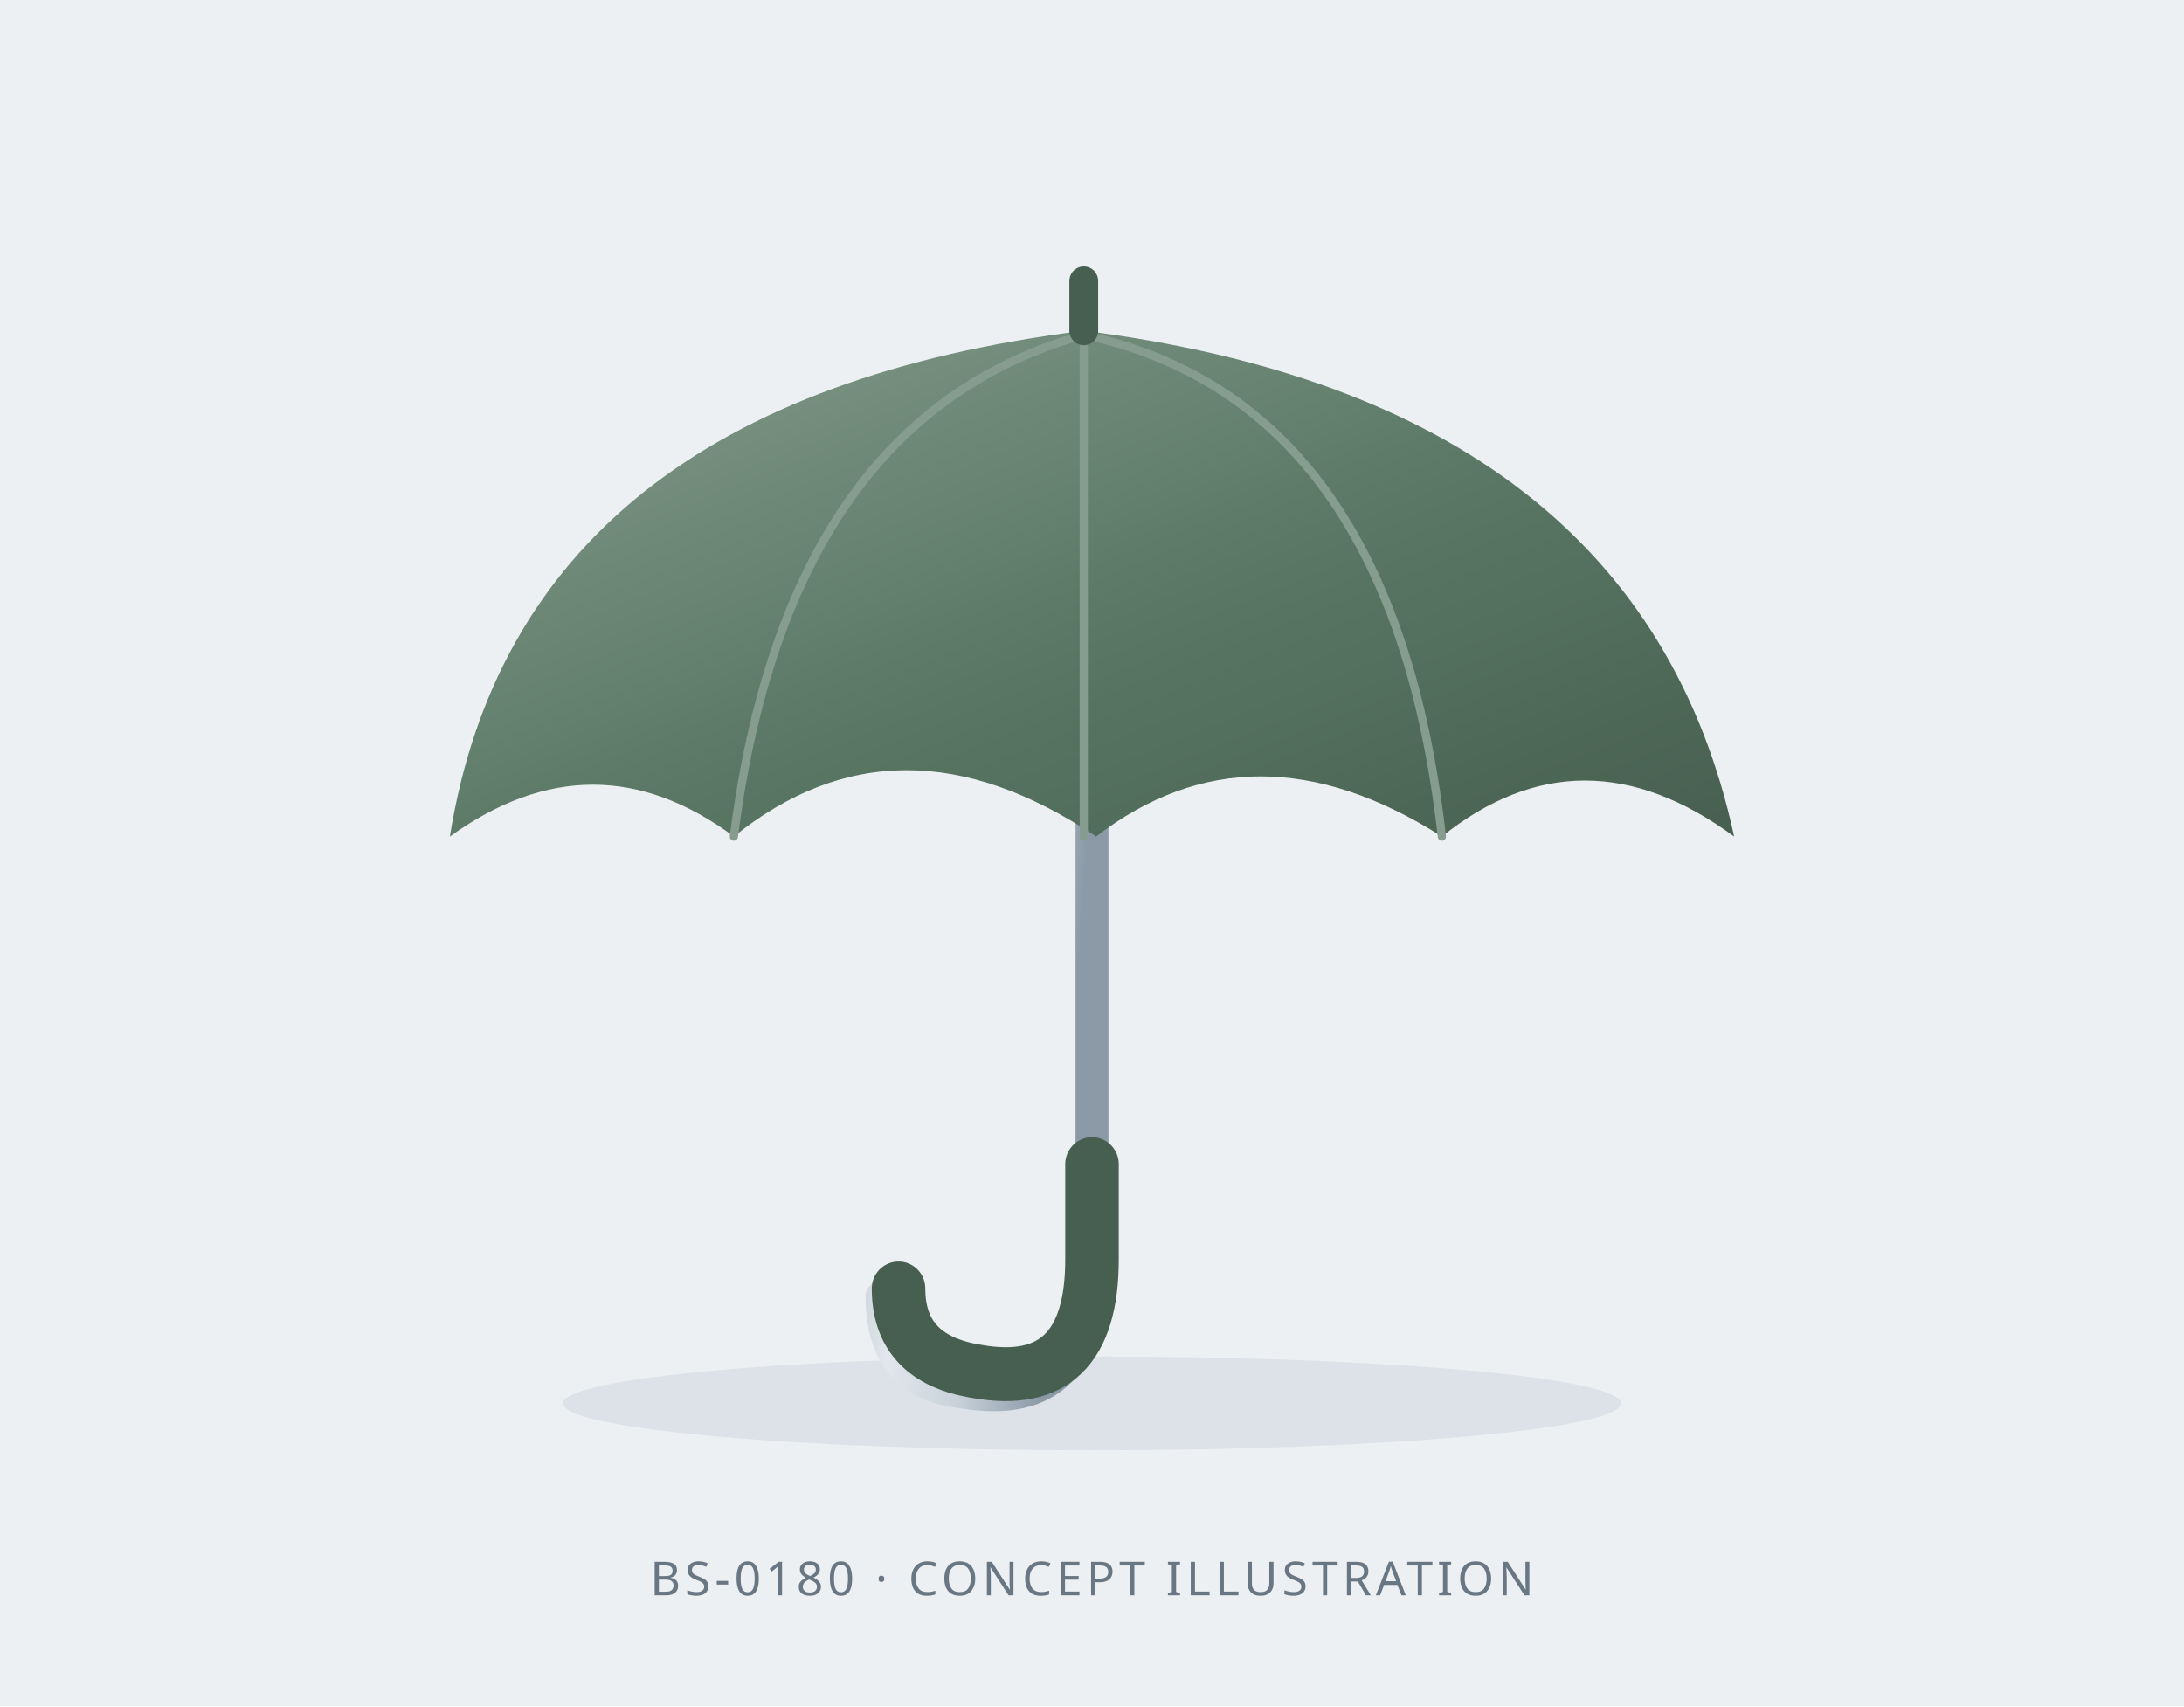
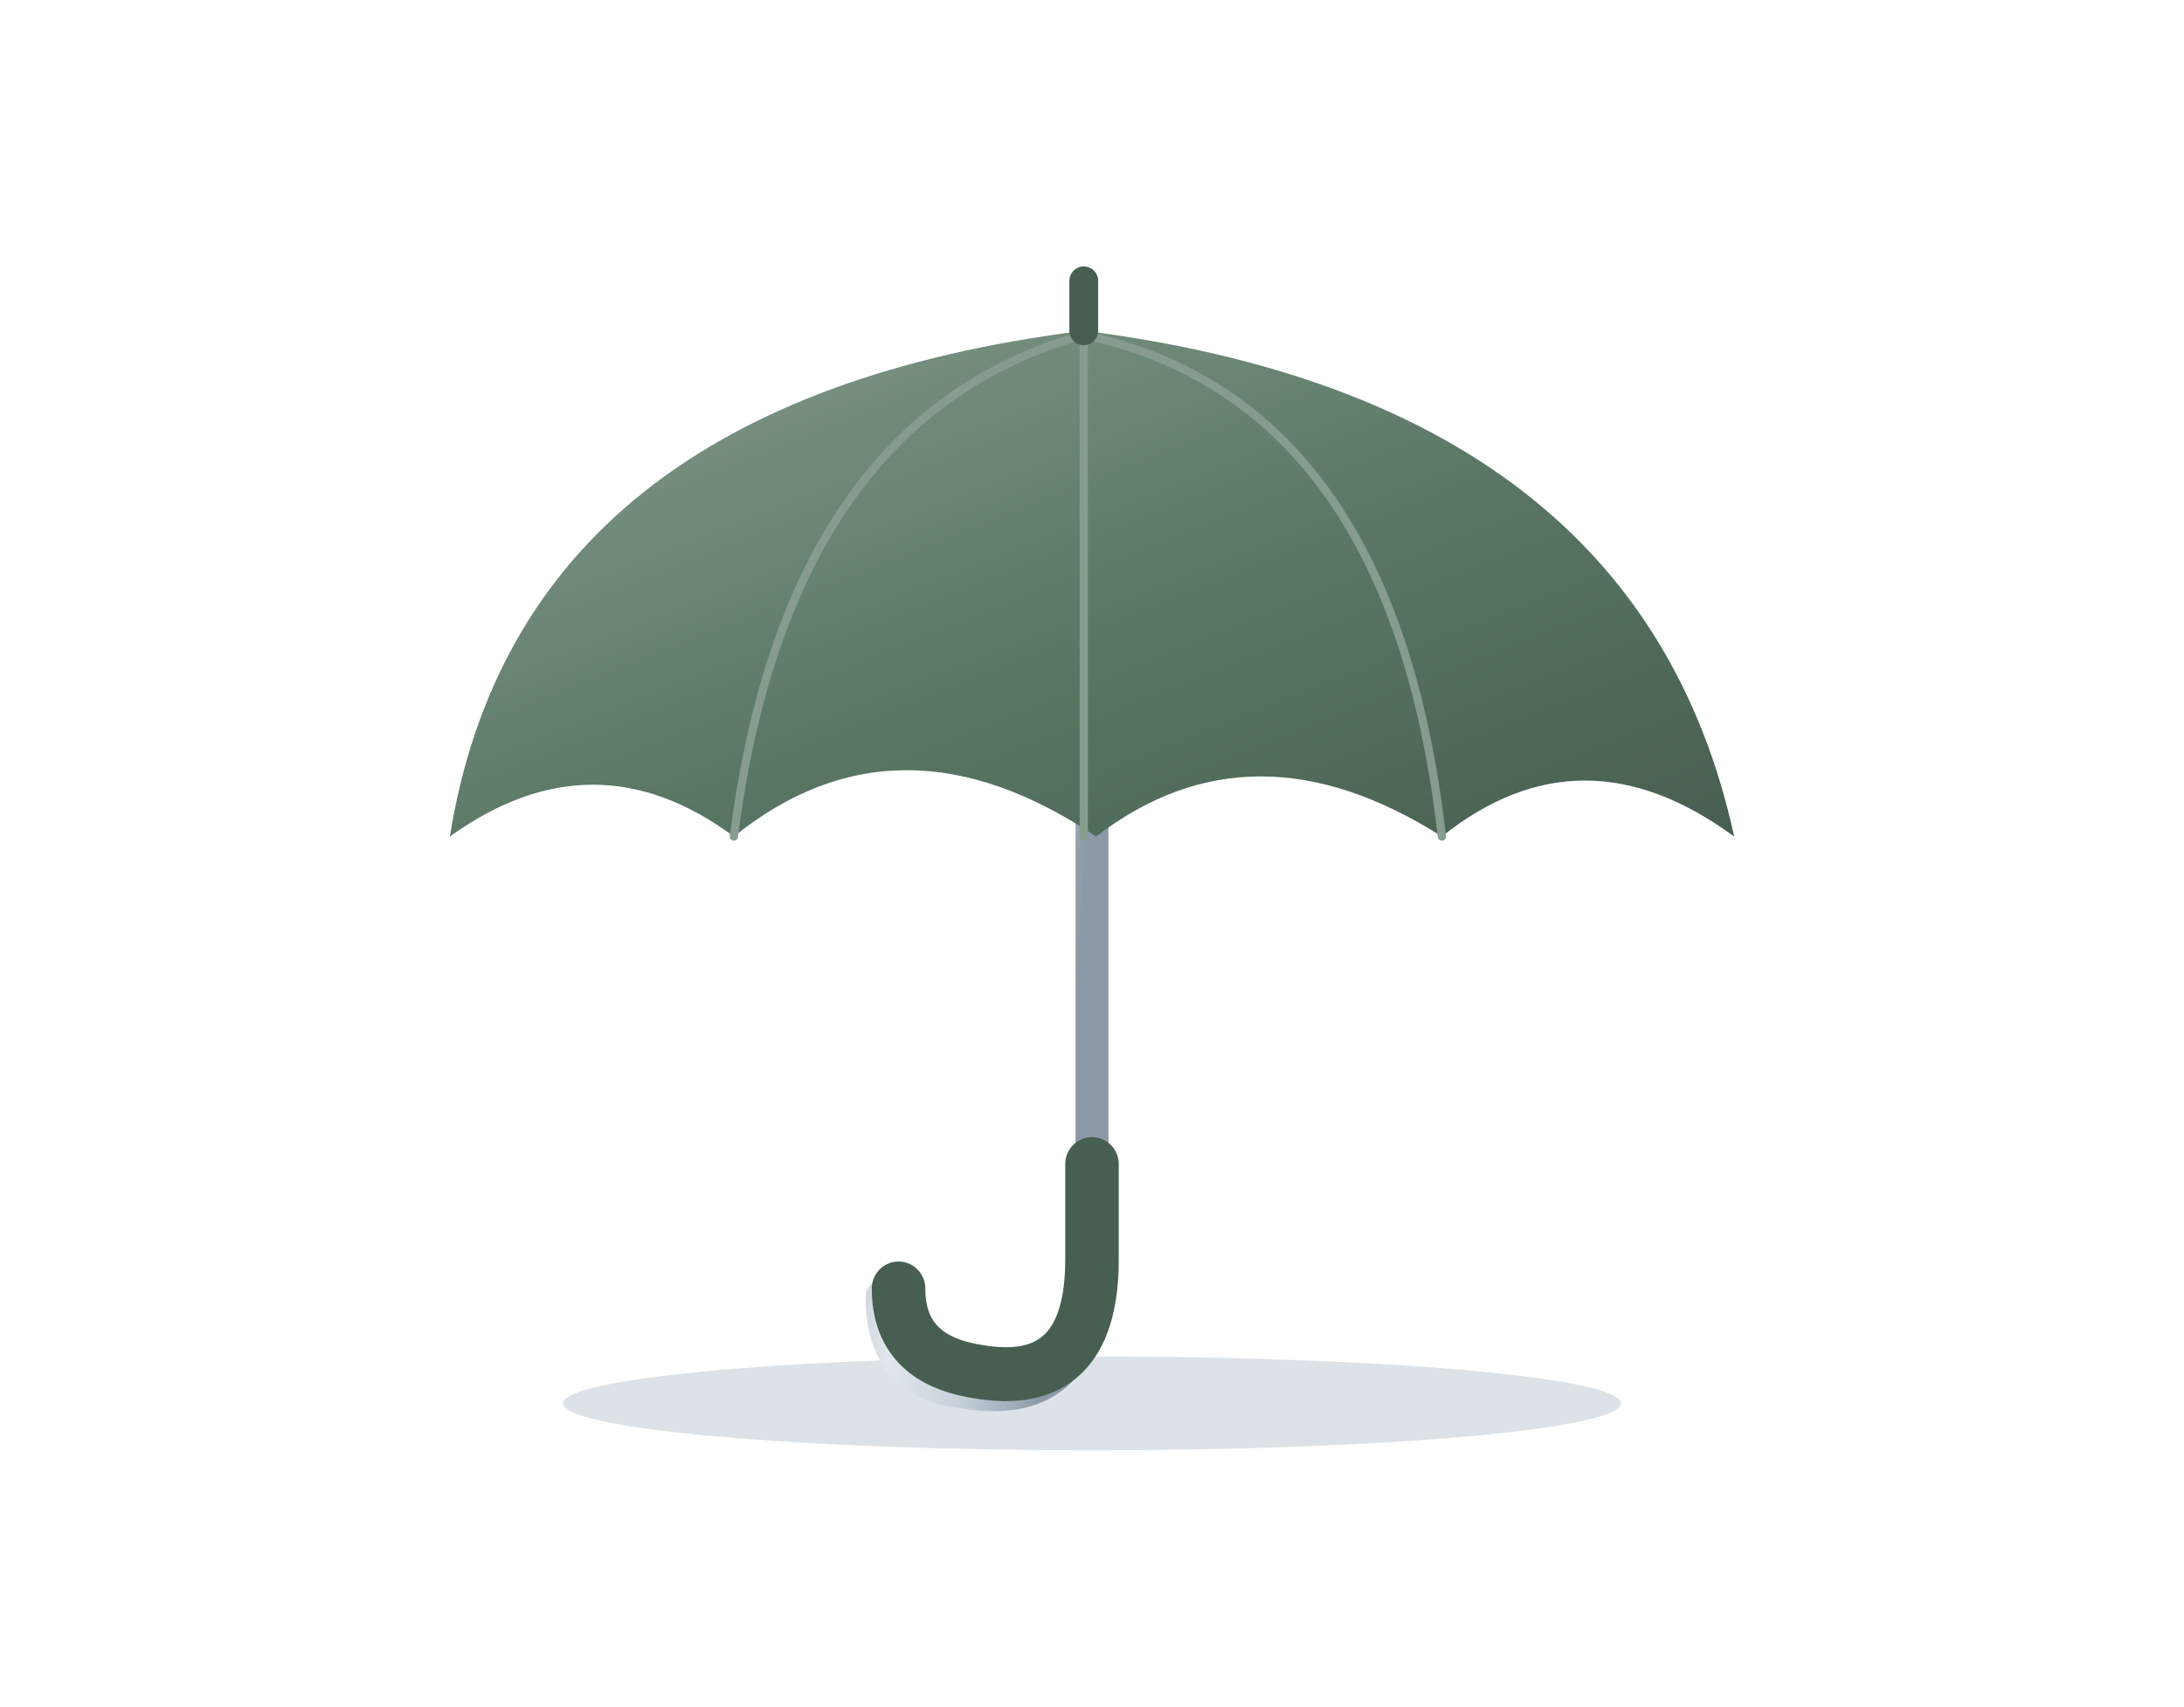
<svg xmlns="http://www.w3.org/2000/svg" width="512" height="400" viewBox="0 0 512 400" role="img">
-   <rect width="512" height="400" fill="#edf0f2" />
  <ellipse cx="256" cy="329" rx="124" ry="11" fill="#dce2e7" />
  <defs>
    <linearGradient id="pe8bdbbe4bebfe99ba8e4bc9e-1-body" x1="0" y1="0" x2="1" y2="1">
      <stop stop-color="#869c8e" />
      <stop offset=".55" stop-color="#597764" />
      <stop offset="1" stop-color="#475f50" />
    </linearGradient>
    <linearGradient id="pe8bdbbe4bebfe99ba8e4bc9e-1-metal" x1="0" y1="0" x2="1" y2=".4">
      <stop stop-color="#aeb9c3" />
      <stop offset=".35" stop-color="#e1e7ec" />
      <stop offset=".65" stop-color="#c9d2db" />
      <stop offset="1" stop-color="#8c9aa7" />
    </linearGradient>
    <pattern id="pe8bdbbe4bebfe99ba8e4bc9e-1-fabric" width="5" height="5" patternUnits="userSpaceOnUse">
      <path d="M0 1h5M1 0v5" stroke="#edf1f4" stroke-opacity=".13" stroke-width=".65" />
    </pattern>
    <pattern id="pe8bdbbe4bebfe99ba8e4bc9e-1-holes" width="8" height="8" patternUnits="userSpaceOnUse">
      <circle cx="4" cy="4" r="1.35" fill="#26313c" fill-opacity=".45" />
    </pattern>
  </defs>
  <g transform="translate(256 200) scale(0.965 0.972) translate(-256 -200)">
    <path d="M256 91v208q0 36-31 31q-20-2-20-23" fill="none" stroke="url(#pe8bdbbe4bebfe99ba8e4bc9e-1-metal)" stroke-width="8" stroke-linecap="round" stroke-linejoin="round" />
    <path d="M256 275v23q0 32-28 27q-19-3-19-20" fill="none" stroke="#475f50" stroke-width="13" stroke-linecap="round" stroke-linejoin="round" />
    <path d="M100 196Q117 91 254 74Q389 91 412 196Q375 169 341 196Q295 167 257 196Q209 164 169 196Q135 171 100 196Z" fill="url(#pe8bdbbe4bebfe99ba8e4bc9e-1-body)" />
    <path d="M254 75Q182 95 169 196M254 75Q329 91 341 196M254 75v121" fill="none" stroke="#869c8e" stroke-width="2" stroke-linecap="round" stroke-linejoin="round" />
    <path d="M254 62v12" fill="none" stroke="#475f50" stroke-width="7" stroke-linecap="round" stroke-linejoin="round" />
  </g>
-   <text x="256" y="374" text-anchor="middle" font-family="Segoe UI, sans-serif" font-size="11" letter-spacing="1" fill="#697784">BS-0180 · CONCEPT ILLUSTRATION</text>
</svg>
